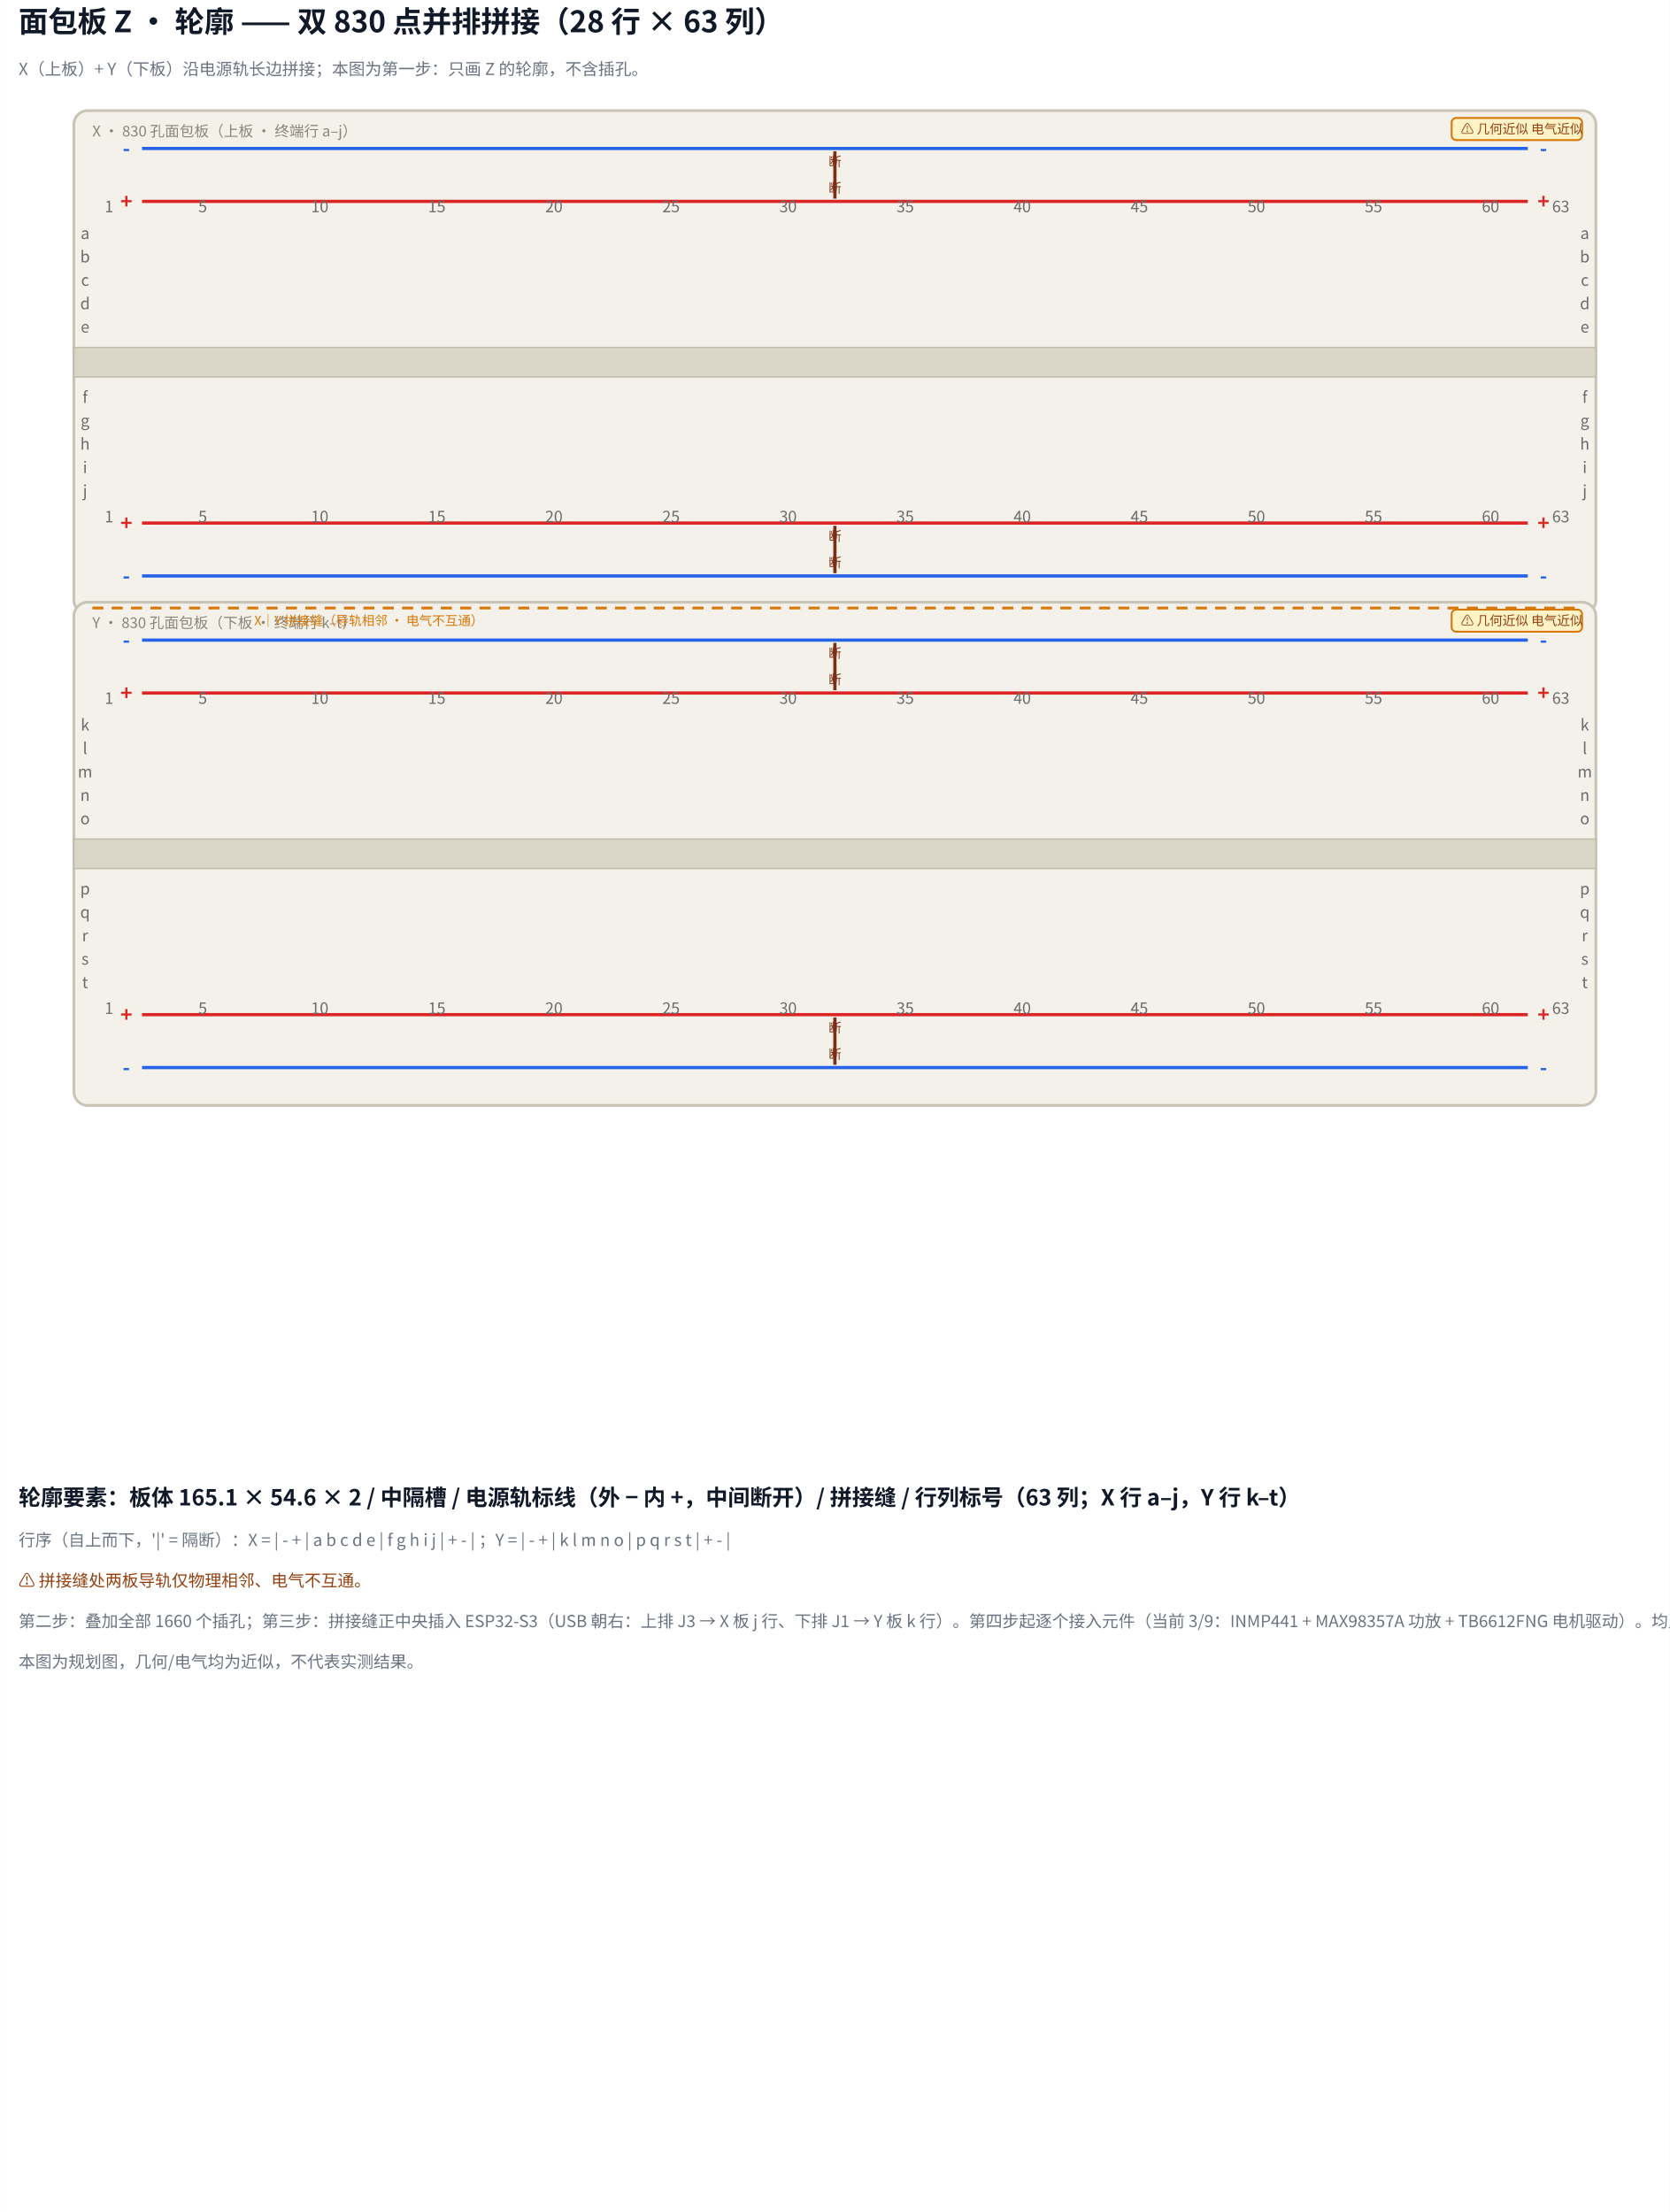
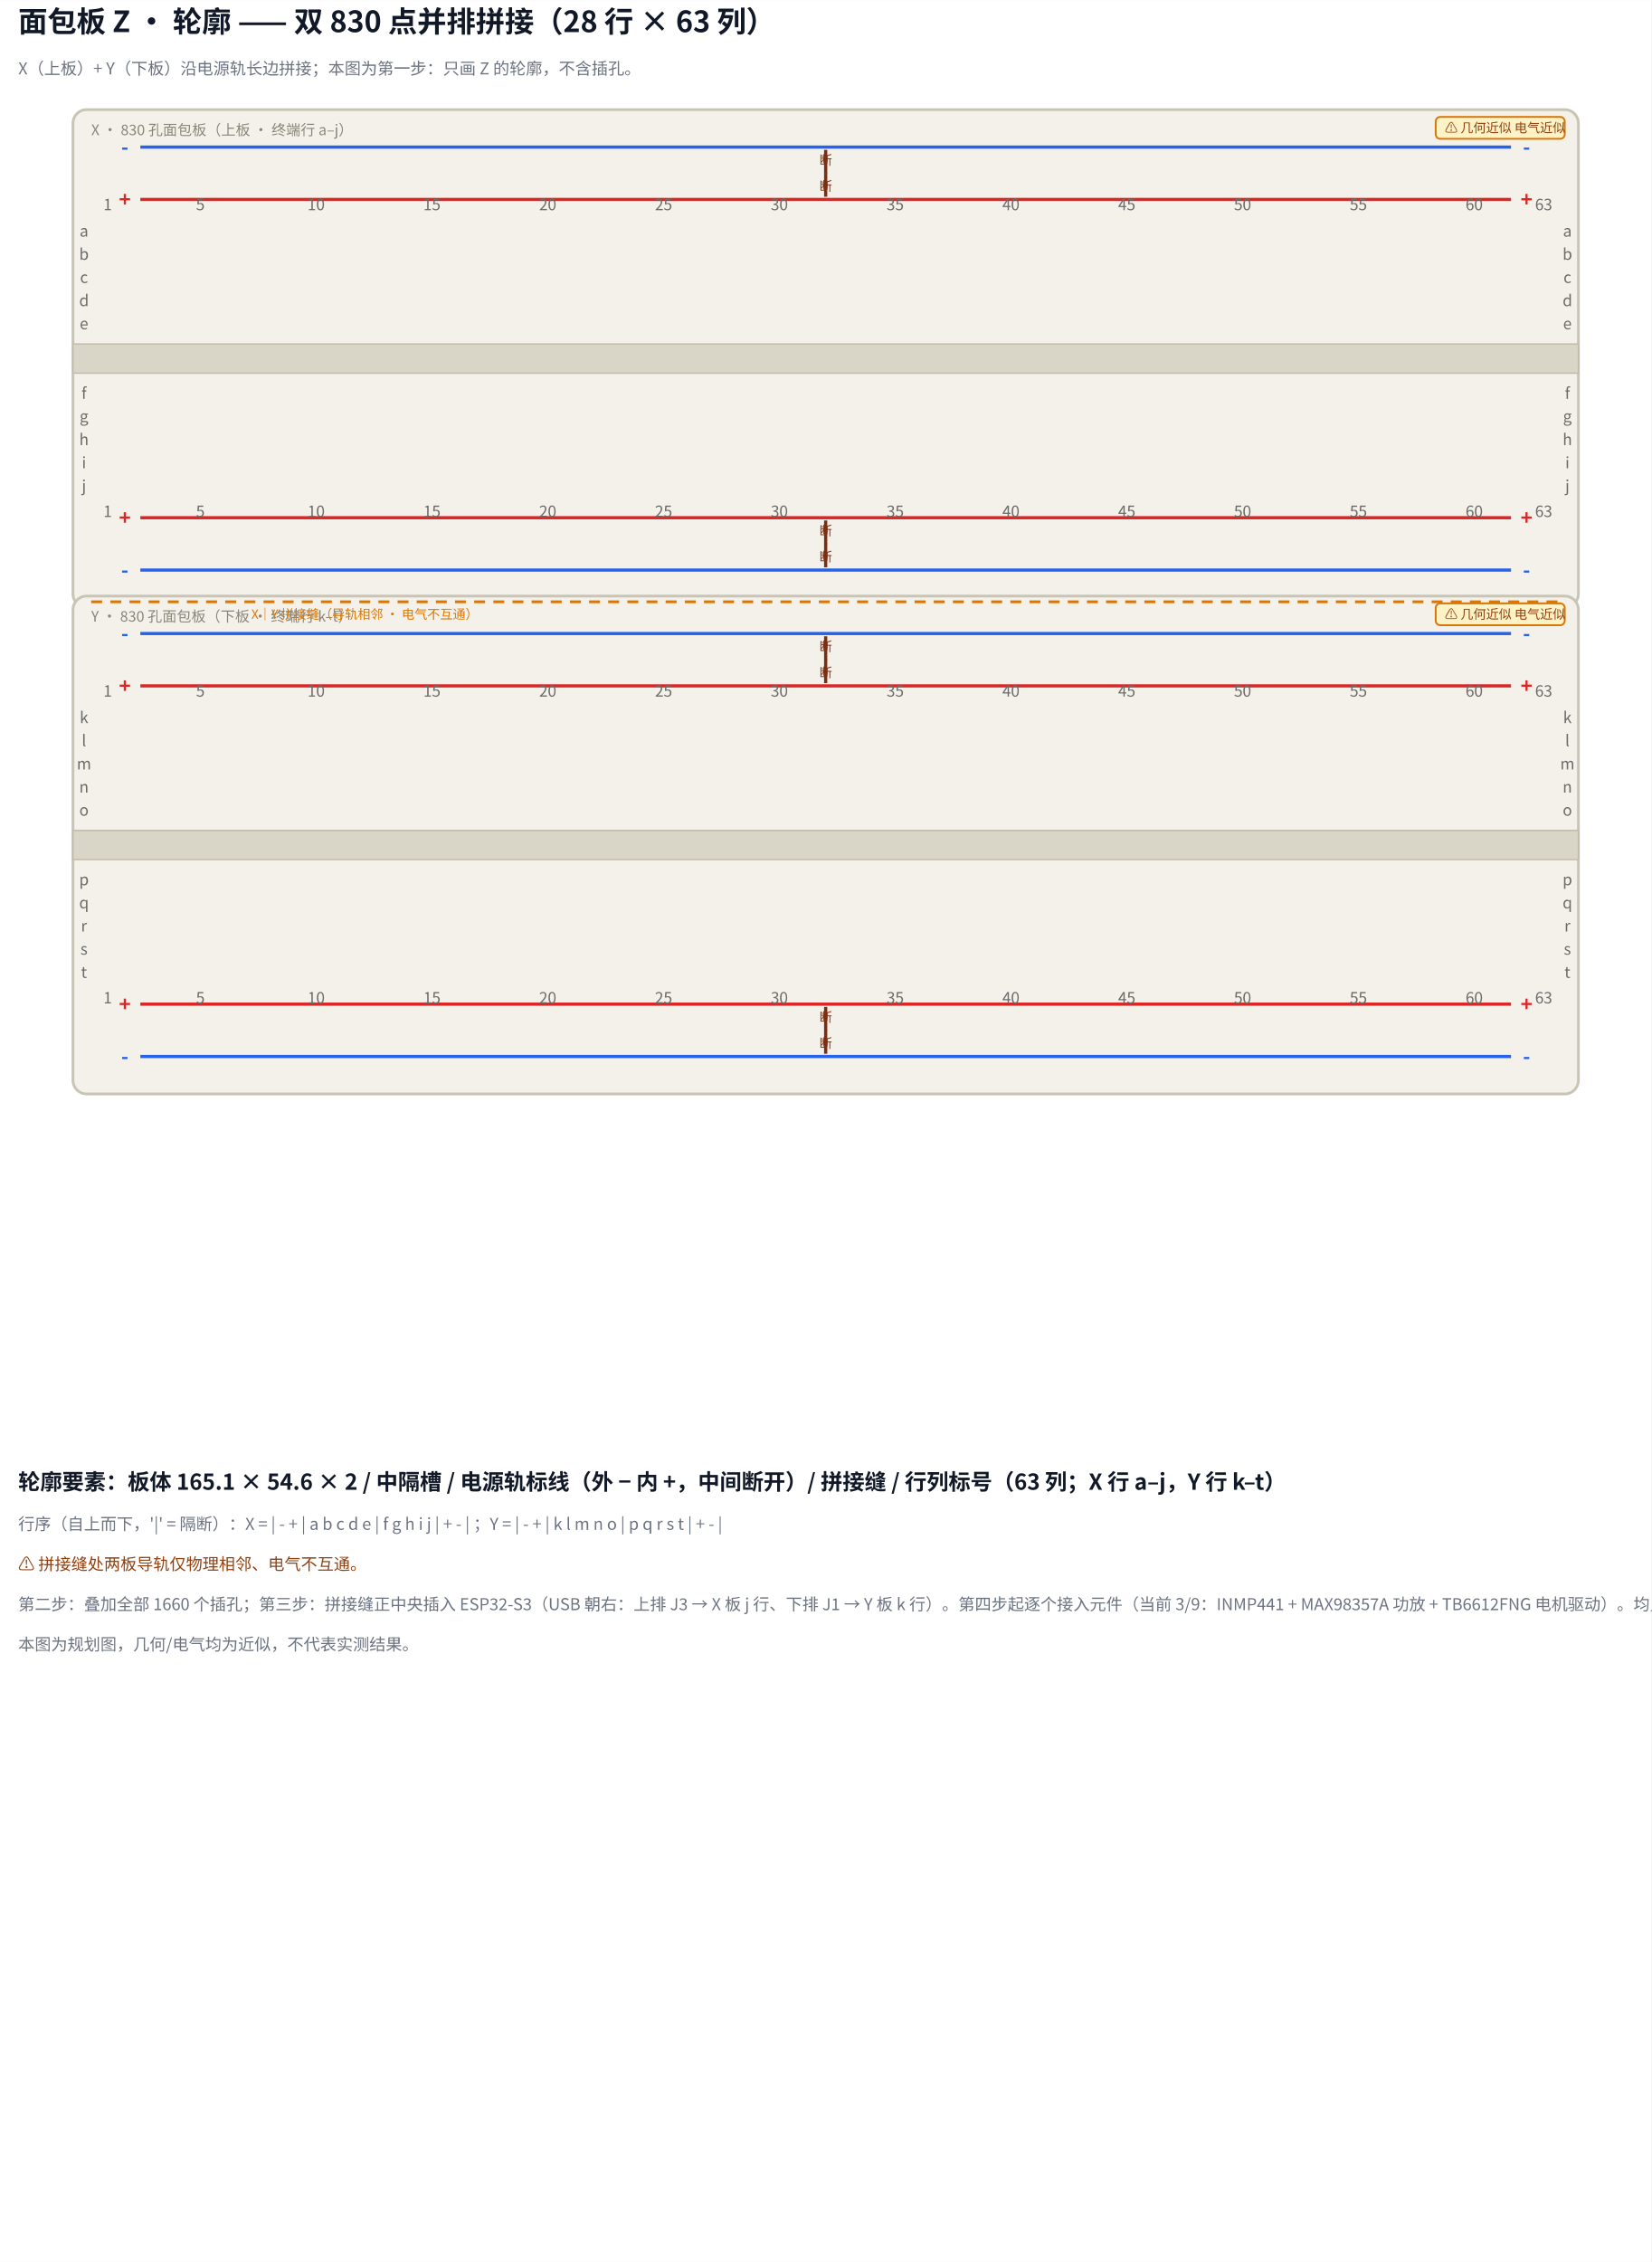
- <svg xmlns="http://www.w3.org/2000/svg" viewBox="-8 -65.34 181.1 240" width="1120" height="1484" font-family="system-ui, -apple-system, 'PingFang SC', 'Noto Sans CJK SC', sans-serif">
-   <rect x="-8" y="-65.34" width="181.1" height="240" fill="#ffffff" />
+ <svg xmlns="http://www.w3.org/2000/svg" viewBox="-8 -65.34 181.1 248" width="1120" height="1534" font-family="system-ui, -apple-system, 'PingFang SC', 'Noto Sans CJK SC', sans-serif">
+   <rect x="-8" y="-65.34" width="181.1" height="248" fill="#ffffff" />
  <g id="z-outline">
    <g id="board:zx" transform="translate(0 -53.34)" class="board" data-board="zx">
      <rect x="0" y="0" width="165.1" height="54.6" rx="1.5" fill="#f3f1e9" stroke="#c9c5b6" stroke-width="0.3" class="board-body" />
      <rect x="0" y="25.7" width="165.1" height="3.2" rx="0" fill="#d9d5c7" stroke="#c1bcab" stroke-width="0.15" class="board-ravine" />
      <line x1="7.39" y1="4.11" x2="157.71" y2="4.11" stroke="#2563eb" stroke-width="0.35" class="rail-mark" />
      <text x="5.69" y="4.91" font-size="2.2" fill="#2563eb" text-anchor="middle" font-weight="bold" font-family="system-ui, -apple-system, 'PingFang SC', 'Noto Sans CJK SC', sans-serif" class="rail-mark">-</text>
      <text x="159.41" y="4.91" font-size="2.2" fill="#2563eb" text-anchor="middle" font-weight="bold" font-family="system-ui, -apple-system, 'PingFang SC', 'Noto Sans CJK SC', sans-serif" class="rail-mark">-</text>
      <line x1="7.39" y1="9.85" x2="157.71" y2="9.85" stroke="#dc2626" stroke-width="0.35" class="rail-mark" />
      <text x="5.69" y="10.65" font-size="2.2" fill="#dc2626" text-anchor="middle" font-weight="bold" font-family="system-ui, -apple-system, 'PingFang SC', 'Noto Sans CJK SC', sans-serif" class="rail-mark">+</text>
      <text x="159.41" y="10.65" font-size="2.2" fill="#dc2626" text-anchor="middle" font-weight="bold" font-family="system-ui, -apple-system, 'PingFang SC', 'Noto Sans CJK SC', sans-serif" class="rail-mark">+</text>
      <line x1="7.39" y1="44.75" x2="157.71" y2="44.75" stroke="#dc2626" stroke-width="0.35" class="rail-mark" />
      <text x="5.69" y="45.55" font-size="2.2" fill="#dc2626" text-anchor="middle" font-weight="bold" font-family="system-ui, -apple-system, 'PingFang SC', 'Noto Sans CJK SC', sans-serif" class="rail-mark">+</text>
      <text x="159.41" y="45.55" font-size="2.2" fill="#dc2626" text-anchor="middle" font-weight="bold" font-family="system-ui, -apple-system, 'PingFang SC', 'Noto Sans CJK SC', sans-serif" class="rail-mark">+</text>
      <line x1="7.39" y1="50.49" x2="157.71" y2="50.49" stroke="#2563eb" stroke-width="0.35" class="rail-mark" />
      <text x="5.69" y="51.29" font-size="2.2" fill="#2563eb" text-anchor="middle" font-weight="bold" font-family="system-ui, -apple-system, 'PingFang SC', 'Noto Sans CJK SC', sans-serif" class="rail-mark">-</text>
      <text x="159.41" y="51.29" font-size="2.2" fill="#2563eb" text-anchor="middle" font-weight="bold" font-family="system-ui, -apple-system, 'PingFang SC', 'Noto Sans CJK SC', sans-serif" class="rail-mark">-</text>
      <line x1="82.55" y1="4.41" x2="82.55" y2="7.01" stroke="#7c2d12" stroke-width="0.35" class="rail-break" />
      <text x="82.55" y="8.91" font-size="1.4" fill="#7c2d12" text-anchor="middle" font-family="system-ui, -apple-system, 'PingFang SC', 'Noto Sans CJK SC', sans-serif" class="rail-break">断</text>
      <line x1="82.55" y1="6.95" x2="82.55" y2="9.55" stroke="#7c2d12" stroke-width="0.35" class="rail-break" />
      <text x="82.55" y="6.05" font-size="1.4" fill="#7c2d12" text-anchor="middle" font-family="system-ui, -apple-system, 'PingFang SC', 'Noto Sans CJK SC', sans-serif" class="rail-break">断</text>
      <line x1="82.55" y1="45.05" x2="82.55" y2="47.65" stroke="#7c2d12" stroke-width="0.35" class="rail-break" />
      <text x="82.55" y="49.55" font-size="1.4" fill="#7c2d12" text-anchor="middle" font-family="system-ui, -apple-system, 'PingFang SC', 'Noto Sans CJK SC', sans-serif" class="rail-break">断</text>
      <line x1="82.55" y1="47.59" x2="82.55" y2="50.19" stroke="#7c2d12" stroke-width="0.35" class="rail-break" />
      <text x="82.55" y="46.69" font-size="1.4" fill="#7c2d12" text-anchor="middle" font-family="system-ui, -apple-system, 'PingFang SC', 'Noto Sans CJK SC', sans-serif" class="rail-break">断</text>
      <text x="3.81" y="11.03" font-size="1.7" fill="#6b6b6b" text-anchor="middle" font-family="system-ui, -apple-system, 'PingFang SC', 'Noto Sans CJK SC', sans-serif" class="board-label">1</text>
      <text x="3.81" y="44.67" font-size="1.7" fill="#6b6b6b" text-anchor="middle" font-family="system-ui, -apple-system, 'PingFang SC', 'Noto Sans CJK SC', sans-serif" class="board-label">1</text>
      <text x="13.97" y="11.03" font-size="1.7" fill="#6b6b6b" text-anchor="middle" font-family="system-ui, -apple-system, 'PingFang SC', 'Noto Sans CJK SC', sans-serif" class="board-label">5</text>
      <text x="13.97" y="44.67" font-size="1.7" fill="#6b6b6b" text-anchor="middle" font-family="system-ui, -apple-system, 'PingFang SC', 'Noto Sans CJK SC', sans-serif" class="board-label">5</text>
      <text x="26.67" y="11.03" font-size="1.7" fill="#6b6b6b" text-anchor="middle" font-family="system-ui, -apple-system, 'PingFang SC', 'Noto Sans CJK SC', sans-serif" class="board-label">10</text>
      <text x="26.67" y="44.67" font-size="1.7" fill="#6b6b6b" text-anchor="middle" font-family="system-ui, -apple-system, 'PingFang SC', 'Noto Sans CJK SC', sans-serif" class="board-label">10</text>
      <text x="39.37" y="11.03" font-size="1.7" fill="#6b6b6b" text-anchor="middle" font-family="system-ui, -apple-system, 'PingFang SC', 'Noto Sans CJK SC', sans-serif" class="board-label">15</text>
      <text x="39.37" y="44.67" font-size="1.7" fill="#6b6b6b" text-anchor="middle" font-family="system-ui, -apple-system, 'PingFang SC', 'Noto Sans CJK SC', sans-serif" class="board-label">15</text>
      <text x="52.07" y="11.03" font-size="1.7" fill="#6b6b6b" text-anchor="middle" font-family="system-ui, -apple-system, 'PingFang SC', 'Noto Sans CJK SC', sans-serif" class="board-label">20</text>
      <text x="52.07" y="44.67" font-size="1.7" fill="#6b6b6b" text-anchor="middle" font-family="system-ui, -apple-system, 'PingFang SC', 'Noto Sans CJK SC', sans-serif" class="board-label">20</text>
      <text x="64.77" y="11.03" font-size="1.7" fill="#6b6b6b" text-anchor="middle" font-family="system-ui, -apple-system, 'PingFang SC', 'Noto Sans CJK SC', sans-serif" class="board-label">25</text>
      <text x="64.77" y="44.67" font-size="1.7" fill="#6b6b6b" text-anchor="middle" font-family="system-ui, -apple-system, 'PingFang SC', 'Noto Sans CJK SC', sans-serif" class="board-label">25</text>
      <text x="77.47" y="11.03" font-size="1.7" fill="#6b6b6b" text-anchor="middle" font-family="system-ui, -apple-system, 'PingFang SC', 'Noto Sans CJK SC', sans-serif" class="board-label">30</text>
      <text x="77.47" y="44.67" font-size="1.7" fill="#6b6b6b" text-anchor="middle" font-family="system-ui, -apple-system, 'PingFang SC', 'Noto Sans CJK SC', sans-serif" class="board-label">30</text>
      <text x="90.17" y="11.03" font-size="1.7" fill="#6b6b6b" text-anchor="middle" font-family="system-ui, -apple-system, 'PingFang SC', 'Noto Sans CJK SC', sans-serif" class="board-label">35</text>
      <text x="90.17" y="44.67" font-size="1.7" fill="#6b6b6b" text-anchor="middle" font-family="system-ui, -apple-system, 'PingFang SC', 'Noto Sans CJK SC', sans-serif" class="board-label">35</text>
      <text x="102.87" y="11.03" font-size="1.7" fill="#6b6b6b" text-anchor="middle" font-family="system-ui, -apple-system, 'PingFang SC', 'Noto Sans CJK SC', sans-serif" class="board-label">40</text>
      <text x="102.87" y="44.67" font-size="1.7" fill="#6b6b6b" text-anchor="middle" font-family="system-ui, -apple-system, 'PingFang SC', 'Noto Sans CJK SC', sans-serif" class="board-label">40</text>
      <text x="115.57" y="11.03" font-size="1.7" fill="#6b6b6b" text-anchor="middle" font-family="system-ui, -apple-system, 'PingFang SC', 'Noto Sans CJK SC', sans-serif" class="board-label">45</text>
      <text x="115.57" y="44.67" font-size="1.7" fill="#6b6b6b" text-anchor="middle" font-family="system-ui, -apple-system, 'PingFang SC', 'Noto Sans CJK SC', sans-serif" class="board-label">45</text>
      <text x="128.27" y="11.03" font-size="1.7" fill="#6b6b6b" text-anchor="middle" font-family="system-ui, -apple-system, 'PingFang SC', 'Noto Sans CJK SC', sans-serif" class="board-label">50</text>
      <text x="128.27" y="44.67" font-size="1.7" fill="#6b6b6b" text-anchor="middle" font-family="system-ui, -apple-system, 'PingFang SC', 'Noto Sans CJK SC', sans-serif" class="board-label">50</text>
      <text x="140.97" y="11.03" font-size="1.7" fill="#6b6b6b" text-anchor="middle" font-family="system-ui, -apple-system, 'PingFang SC', 'Noto Sans CJK SC', sans-serif" class="board-label">55</text>
      <text x="140.97" y="44.67" font-size="1.7" fill="#6b6b6b" text-anchor="middle" font-family="system-ui, -apple-system, 'PingFang SC', 'Noto Sans CJK SC', sans-serif" class="board-label">55</text>
      <text x="153.67" y="11.03" font-size="1.7" fill="#6b6b6b" text-anchor="middle" font-family="system-ui, -apple-system, 'PingFang SC', 'Noto Sans CJK SC', sans-serif" class="board-label">60</text>
      <text x="153.67" y="44.67" font-size="1.7" fill="#6b6b6b" text-anchor="middle" font-family="system-ui, -apple-system, 'PingFang SC', 'Noto Sans CJK SC', sans-serif" class="board-label">60</text>
      <text x="161.29" y="11.03" font-size="1.7" fill="#6b6b6b" text-anchor="middle" font-family="system-ui, -apple-system, 'PingFang SC', 'Noto Sans CJK SC', sans-serif" class="board-label">63</text>
      <text x="161.29" y="44.67" font-size="1.7" fill="#6b6b6b" text-anchor="middle" font-family="system-ui, -apple-system, 'PingFang SC', 'Noto Sans CJK SC', sans-serif" class="board-label">63</text>
      <text x="1.21" y="13.93" font-size="1.7" fill="#6b6b6b" text-anchor="middle" font-family="system-ui, -apple-system, 'PingFang SC', 'Noto Sans CJK SC', sans-serif" class="board-label">a</text>
      <text x="163.89" y="13.93" font-size="1.7" fill="#6b6b6b" text-anchor="middle" font-family="system-ui, -apple-system, 'PingFang SC', 'Noto Sans CJK SC', sans-serif" class="board-label">a</text>
      <text x="1.21" y="16.47" font-size="1.7" fill="#6b6b6b" text-anchor="middle" font-family="system-ui, -apple-system, 'PingFang SC', 'Noto Sans CJK SC', sans-serif" class="board-label">b</text>
      <text x="163.89" y="16.47" font-size="1.7" fill="#6b6b6b" text-anchor="middle" font-family="system-ui, -apple-system, 'PingFang SC', 'Noto Sans CJK SC', sans-serif" class="board-label">b</text>
      <text x="1.21" y="19.01" font-size="1.7" fill="#6b6b6b" text-anchor="middle" font-family="system-ui, -apple-system, 'PingFang SC', 'Noto Sans CJK SC', sans-serif" class="board-label">c</text>
      <text x="163.89" y="19.01" font-size="1.7" fill="#6b6b6b" text-anchor="middle" font-family="system-ui, -apple-system, 'PingFang SC', 'Noto Sans CJK SC', sans-serif" class="board-label">c</text>
      <text x="1.21" y="21.55" font-size="1.7" fill="#6b6b6b" text-anchor="middle" font-family="system-ui, -apple-system, 'PingFang SC', 'Noto Sans CJK SC', sans-serif" class="board-label">d</text>
      <text x="163.89" y="21.55" font-size="1.7" fill="#6b6b6b" text-anchor="middle" font-family="system-ui, -apple-system, 'PingFang SC', 'Noto Sans CJK SC', sans-serif" class="board-label">d</text>
      <text x="1.21" y="24.09" font-size="1.7" fill="#6b6b6b" text-anchor="middle" font-family="system-ui, -apple-system, 'PingFang SC', 'Noto Sans CJK SC', sans-serif" class="board-label">e</text>
      <text x="163.89" y="24.09" font-size="1.7" fill="#6b6b6b" text-anchor="middle" font-family="system-ui, -apple-system, 'PingFang SC', 'Noto Sans CJK SC', sans-serif" class="board-label">e</text>
      <text x="1.21" y="31.71" font-size="1.7" fill="#6b6b6b" text-anchor="middle" font-family="system-ui, -apple-system, 'PingFang SC', 'Noto Sans CJK SC', sans-serif" class="board-label">f</text>
      <text x="163.89" y="31.71" font-size="1.7" fill="#6b6b6b" text-anchor="middle" font-family="system-ui, -apple-system, 'PingFang SC', 'Noto Sans CJK SC', sans-serif" class="board-label">f</text>
      <text x="1.21" y="34.25" font-size="1.7" fill="#6b6b6b" text-anchor="middle" font-family="system-ui, -apple-system, 'PingFang SC', 'Noto Sans CJK SC', sans-serif" class="board-label">g</text>
      <text x="163.89" y="34.25" font-size="1.7" fill="#6b6b6b" text-anchor="middle" font-family="system-ui, -apple-system, 'PingFang SC', 'Noto Sans CJK SC', sans-serif" class="board-label">g</text>
      <text x="1.21" y="36.79" font-size="1.7" fill="#6b6b6b" text-anchor="middle" font-family="system-ui, -apple-system, 'PingFang SC', 'Noto Sans CJK SC', sans-serif" class="board-label">h</text>
      <text x="163.89" y="36.79" font-size="1.7" fill="#6b6b6b" text-anchor="middle" font-family="system-ui, -apple-system, 'PingFang SC', 'Noto Sans CJK SC', sans-serif" class="board-label">h</text>
      <text x="1.21" y="39.33" font-size="1.7" fill="#6b6b6b" text-anchor="middle" font-family="system-ui, -apple-system, 'PingFang SC', 'Noto Sans CJK SC', sans-serif" class="board-label">i</text>
      <text x="163.89" y="39.33" font-size="1.7" fill="#6b6b6b" text-anchor="middle" font-family="system-ui, -apple-system, 'PingFang SC', 'Noto Sans CJK SC', sans-serif" class="board-label">i</text>
      <text x="1.21" y="41.87" font-size="1.7" fill="#6b6b6b" text-anchor="middle" font-family="system-ui, -apple-system, 'PingFang SC', 'Noto Sans CJK SC', sans-serif" class="board-label">j</text>
      <text x="163.89" y="41.87" font-size="1.7" fill="#6b6b6b" text-anchor="middle" font-family="system-ui, -apple-system, 'PingFang SC', 'Noto Sans CJK SC', sans-serif" class="board-label">j</text>
      <text x="2" y="2.8" font-size="1.6" fill="#8a8577" text-anchor="start" font-family="system-ui, -apple-system, 'PingFang SC', 'Noto Sans CJK SC', sans-serif" class="board-name">X · 830 孔面包板（上板 · 终端行 a–j）</text>
      <g class="badge" data-badge="zx">
        <rect x="149.45" y="0.8" width="14.15" height="2.4" rx="0.5" fill="#fef3c7" stroke="#d97706" stroke-width="0.2" class="badge" />
        <text x="150.45" y="2.5" font-size="1.4" fill="#92400e" text-anchor="start" font-family="system-ui, -apple-system, 'PingFang SC', 'Noto Sans CJK SC', sans-serif" class="badge">⚠ 几何近似 电气近似</text>
      </g>
    </g>
    <g id="board:zy" transform="translate(0 0)" class="board" data-board="zy">
      <rect x="0" y="0" width="165.1" height="54.6" rx="1.5" fill="#f3f1e9" stroke="#c9c5b6" stroke-width="0.3" class="board-body" />
      <rect x="0" y="25.7" width="165.1" height="3.2" rx="0" fill="#d9d5c7" stroke="#c1bcab" stroke-width="0.15" class="board-ravine" />
      <line x1="7.39" y1="4.11" x2="157.71" y2="4.11" stroke="#2563eb" stroke-width="0.35" class="rail-mark" />
      <text x="5.69" y="4.91" font-size="2.2" fill="#2563eb" text-anchor="middle" font-weight="bold" font-family="system-ui, -apple-system, 'PingFang SC', 'Noto Sans CJK SC', sans-serif" class="rail-mark">-</text>
      <text x="159.41" y="4.91" font-size="2.2" fill="#2563eb" text-anchor="middle" font-weight="bold" font-family="system-ui, -apple-system, 'PingFang SC', 'Noto Sans CJK SC', sans-serif" class="rail-mark">-</text>
      <line x1="7.39" y1="9.85" x2="157.71" y2="9.85" stroke="#dc2626" stroke-width="0.35" class="rail-mark" />
      <text x="5.69" y="10.65" font-size="2.2" fill="#dc2626" text-anchor="middle" font-weight="bold" font-family="system-ui, -apple-system, 'PingFang SC', 'Noto Sans CJK SC', sans-serif" class="rail-mark">+</text>
      <text x="159.41" y="10.65" font-size="2.2" fill="#dc2626" text-anchor="middle" font-weight="bold" font-family="system-ui, -apple-system, 'PingFang SC', 'Noto Sans CJK SC', sans-serif" class="rail-mark">+</text>
      <line x1="7.39" y1="44.75" x2="157.71" y2="44.75" stroke="#dc2626" stroke-width="0.35" class="rail-mark" />
      <text x="5.69" y="45.55" font-size="2.2" fill="#dc2626" text-anchor="middle" font-weight="bold" font-family="system-ui, -apple-system, 'PingFang SC', 'Noto Sans CJK SC', sans-serif" class="rail-mark">+</text>
      <text x="159.41" y="45.55" font-size="2.2" fill="#dc2626" text-anchor="middle" font-weight="bold" font-family="system-ui, -apple-system, 'PingFang SC', 'Noto Sans CJK SC', sans-serif" class="rail-mark">+</text>
      <line x1="7.39" y1="50.49" x2="157.71" y2="50.49" stroke="#2563eb" stroke-width="0.35" class="rail-mark" />
      <text x="5.69" y="51.29" font-size="2.2" fill="#2563eb" text-anchor="middle" font-weight="bold" font-family="system-ui, -apple-system, 'PingFang SC', 'Noto Sans CJK SC', sans-serif" class="rail-mark">-</text>
      <text x="159.41" y="51.29" font-size="2.2" fill="#2563eb" text-anchor="middle" font-weight="bold" font-family="system-ui, -apple-system, 'PingFang SC', 'Noto Sans CJK SC', sans-serif" class="rail-mark">-</text>
      <line x1="82.55" y1="4.41" x2="82.55" y2="7.01" stroke="#7c2d12" stroke-width="0.35" class="rail-break" />
      <text x="82.55" y="8.91" font-size="1.4" fill="#7c2d12" text-anchor="middle" font-family="system-ui, -apple-system, 'PingFang SC', 'Noto Sans CJK SC', sans-serif" class="rail-break">断</text>
      <line x1="82.55" y1="6.95" x2="82.55" y2="9.55" stroke="#7c2d12" stroke-width="0.35" class="rail-break" />
      <text x="82.55" y="6.05" font-size="1.4" fill="#7c2d12" text-anchor="middle" font-family="system-ui, -apple-system, 'PingFang SC', 'Noto Sans CJK SC', sans-serif" class="rail-break">断</text>
      <line x1="82.55" y1="45.05" x2="82.55" y2="47.65" stroke="#7c2d12" stroke-width="0.35" class="rail-break" />
      <text x="82.55" y="49.55" font-size="1.4" fill="#7c2d12" text-anchor="middle" font-family="system-ui, -apple-system, 'PingFang SC', 'Noto Sans CJK SC', sans-serif" class="rail-break">断</text>
      <line x1="82.55" y1="47.59" x2="82.55" y2="50.19" stroke="#7c2d12" stroke-width="0.35" class="rail-break" />
      <text x="82.55" y="46.69" font-size="1.4" fill="#7c2d12" text-anchor="middle" font-family="system-ui, -apple-system, 'PingFang SC', 'Noto Sans CJK SC', sans-serif" class="rail-break">断</text>
      <text x="3.81" y="11.03" font-size="1.7" fill="#6b6b6b" text-anchor="middle" font-family="system-ui, -apple-system, 'PingFang SC', 'Noto Sans CJK SC', sans-serif" class="board-label">1</text>
      <text x="3.81" y="44.67" font-size="1.7" fill="#6b6b6b" text-anchor="middle" font-family="system-ui, -apple-system, 'PingFang SC', 'Noto Sans CJK SC', sans-serif" class="board-label">1</text>
      <text x="13.97" y="11.03" font-size="1.7" fill="#6b6b6b" text-anchor="middle" font-family="system-ui, -apple-system, 'PingFang SC', 'Noto Sans CJK SC', sans-serif" class="board-label">5</text>
      <text x="13.97" y="44.67" font-size="1.7" fill="#6b6b6b" text-anchor="middle" font-family="system-ui, -apple-system, 'PingFang SC', 'Noto Sans CJK SC', sans-serif" class="board-label">5</text>
      <text x="26.67" y="11.03" font-size="1.7" fill="#6b6b6b" text-anchor="middle" font-family="system-ui, -apple-system, 'PingFang SC', 'Noto Sans CJK SC', sans-serif" class="board-label">10</text>
      <text x="26.67" y="44.67" font-size="1.7" fill="#6b6b6b" text-anchor="middle" font-family="system-ui, -apple-system, 'PingFang SC', 'Noto Sans CJK SC', sans-serif" class="board-label">10</text>
      <text x="39.37" y="11.03" font-size="1.7" fill="#6b6b6b" text-anchor="middle" font-family="system-ui, -apple-system, 'PingFang SC', 'Noto Sans CJK SC', sans-serif" class="board-label">15</text>
      <text x="39.37" y="44.67" font-size="1.7" fill="#6b6b6b" text-anchor="middle" font-family="system-ui, -apple-system, 'PingFang SC', 'Noto Sans CJK SC', sans-serif" class="board-label">15</text>
      <text x="52.07" y="11.03" font-size="1.7" fill="#6b6b6b" text-anchor="middle" font-family="system-ui, -apple-system, 'PingFang SC', 'Noto Sans CJK SC', sans-serif" class="board-label">20</text>
      <text x="52.07" y="44.67" font-size="1.7" fill="#6b6b6b" text-anchor="middle" font-family="system-ui, -apple-system, 'PingFang SC', 'Noto Sans CJK SC', sans-serif" class="board-label">20</text>
      <text x="64.77" y="11.03" font-size="1.7" fill="#6b6b6b" text-anchor="middle" font-family="system-ui, -apple-system, 'PingFang SC', 'Noto Sans CJK SC', sans-serif" class="board-label">25</text>
      <text x="64.77" y="44.67" font-size="1.7" fill="#6b6b6b" text-anchor="middle" font-family="system-ui, -apple-system, 'PingFang SC', 'Noto Sans CJK SC', sans-serif" class="board-label">25</text>
      <text x="77.47" y="11.03" font-size="1.7" fill="#6b6b6b" text-anchor="middle" font-family="system-ui, -apple-system, 'PingFang SC', 'Noto Sans CJK SC', sans-serif" class="board-label">30</text>
      <text x="77.47" y="44.67" font-size="1.7" fill="#6b6b6b" text-anchor="middle" font-family="system-ui, -apple-system, 'PingFang SC', 'Noto Sans CJK SC', sans-serif" class="board-label">30</text>
      <text x="90.17" y="11.03" font-size="1.7" fill="#6b6b6b" text-anchor="middle" font-family="system-ui, -apple-system, 'PingFang SC', 'Noto Sans CJK SC', sans-serif" class="board-label">35</text>
      <text x="90.17" y="44.67" font-size="1.7" fill="#6b6b6b" text-anchor="middle" font-family="system-ui, -apple-system, 'PingFang SC', 'Noto Sans CJK SC', sans-serif" class="board-label">35</text>
      <text x="102.87" y="11.03" font-size="1.7" fill="#6b6b6b" text-anchor="middle" font-family="system-ui, -apple-system, 'PingFang SC', 'Noto Sans CJK SC', sans-serif" class="board-label">40</text>
      <text x="102.87" y="44.67" font-size="1.7" fill="#6b6b6b" text-anchor="middle" font-family="system-ui, -apple-system, 'PingFang SC', 'Noto Sans CJK SC', sans-serif" class="board-label">40</text>
      <text x="115.57" y="11.03" font-size="1.7" fill="#6b6b6b" text-anchor="middle" font-family="system-ui, -apple-system, 'PingFang SC', 'Noto Sans CJK SC', sans-serif" class="board-label">45</text>
      <text x="115.57" y="44.67" font-size="1.7" fill="#6b6b6b" text-anchor="middle" font-family="system-ui, -apple-system, 'PingFang SC', 'Noto Sans CJK SC', sans-serif" class="board-label">45</text>
      <text x="128.27" y="11.03" font-size="1.7" fill="#6b6b6b" text-anchor="middle" font-family="system-ui, -apple-system, 'PingFang SC', 'Noto Sans CJK SC', sans-serif" class="board-label">50</text>
      <text x="128.27" y="44.67" font-size="1.7" fill="#6b6b6b" text-anchor="middle" font-family="system-ui, -apple-system, 'PingFang SC', 'Noto Sans CJK SC', sans-serif" class="board-label">50</text>
      <text x="140.97" y="11.03" font-size="1.7" fill="#6b6b6b" text-anchor="middle" font-family="system-ui, -apple-system, 'PingFang SC', 'Noto Sans CJK SC', sans-serif" class="board-label">55</text>
      <text x="140.97" y="44.67" font-size="1.7" fill="#6b6b6b" text-anchor="middle" font-family="system-ui, -apple-system, 'PingFang SC', 'Noto Sans CJK SC', sans-serif" class="board-label">55</text>
      <text x="153.67" y="11.03" font-size="1.7" fill="#6b6b6b" text-anchor="middle" font-family="system-ui, -apple-system, 'PingFang SC', 'Noto Sans CJK SC', sans-serif" class="board-label">60</text>
      <text x="153.67" y="44.67" font-size="1.7" fill="#6b6b6b" text-anchor="middle" font-family="system-ui, -apple-system, 'PingFang SC', 'Noto Sans CJK SC', sans-serif" class="board-label">60</text>
      <text x="161.29" y="11.03" font-size="1.7" fill="#6b6b6b" text-anchor="middle" font-family="system-ui, -apple-system, 'PingFang SC', 'Noto Sans CJK SC', sans-serif" class="board-label">63</text>
      <text x="161.29" y="44.67" font-size="1.7" fill="#6b6b6b" text-anchor="middle" font-family="system-ui, -apple-system, 'PingFang SC', 'Noto Sans CJK SC', sans-serif" class="board-label">63</text>
      <text x="1.21" y="13.93" font-size="1.7" fill="#6b6b6b" text-anchor="middle" font-family="system-ui, -apple-system, 'PingFang SC', 'Noto Sans CJK SC', sans-serif" class="board-label">k</text>
      <text x="163.89" y="13.93" font-size="1.7" fill="#6b6b6b" text-anchor="middle" font-family="system-ui, -apple-system, 'PingFang SC', 'Noto Sans CJK SC', sans-serif" class="board-label">k</text>
      <text x="1.21" y="16.47" font-size="1.7" fill="#6b6b6b" text-anchor="middle" font-family="system-ui, -apple-system, 'PingFang SC', 'Noto Sans CJK SC', sans-serif" class="board-label">l</text>
      <text x="163.89" y="16.47" font-size="1.7" fill="#6b6b6b" text-anchor="middle" font-family="system-ui, -apple-system, 'PingFang SC', 'Noto Sans CJK SC', sans-serif" class="board-label">l</text>
      <text x="1.21" y="19.01" font-size="1.7" fill="#6b6b6b" text-anchor="middle" font-family="system-ui, -apple-system, 'PingFang SC', 'Noto Sans CJK SC', sans-serif" class="board-label">m</text>
      <text x="163.89" y="19.01" font-size="1.7" fill="#6b6b6b" text-anchor="middle" font-family="system-ui, -apple-system, 'PingFang SC', 'Noto Sans CJK SC', sans-serif" class="board-label">m</text>
      <text x="1.21" y="21.55" font-size="1.7" fill="#6b6b6b" text-anchor="middle" font-family="system-ui, -apple-system, 'PingFang SC', 'Noto Sans CJK SC', sans-serif" class="board-label">n</text>
      <text x="163.89" y="21.55" font-size="1.7" fill="#6b6b6b" text-anchor="middle" font-family="system-ui, -apple-system, 'PingFang SC', 'Noto Sans CJK SC', sans-serif" class="board-label">n</text>
      <text x="1.21" y="24.09" font-size="1.7" fill="#6b6b6b" text-anchor="middle" font-family="system-ui, -apple-system, 'PingFang SC', 'Noto Sans CJK SC', sans-serif" class="board-label">o</text>
      <text x="163.89" y="24.09" font-size="1.7" fill="#6b6b6b" text-anchor="middle" font-family="system-ui, -apple-system, 'PingFang SC', 'Noto Sans CJK SC', sans-serif" class="board-label">o</text>
      <text x="1.21" y="31.71" font-size="1.7" fill="#6b6b6b" text-anchor="middle" font-family="system-ui, -apple-system, 'PingFang SC', 'Noto Sans CJK SC', sans-serif" class="board-label">p</text>
      <text x="163.89" y="31.71" font-size="1.7" fill="#6b6b6b" text-anchor="middle" font-family="system-ui, -apple-system, 'PingFang SC', 'Noto Sans CJK SC', sans-serif" class="board-label">p</text>
      <text x="1.21" y="34.25" font-size="1.7" fill="#6b6b6b" text-anchor="middle" font-family="system-ui, -apple-system, 'PingFang SC', 'Noto Sans CJK SC', sans-serif" class="board-label">q</text>
      <text x="163.89" y="34.25" font-size="1.7" fill="#6b6b6b" text-anchor="middle" font-family="system-ui, -apple-system, 'PingFang SC', 'Noto Sans CJK SC', sans-serif" class="board-label">q</text>
      <text x="1.21" y="36.79" font-size="1.7" fill="#6b6b6b" text-anchor="middle" font-family="system-ui, -apple-system, 'PingFang SC', 'Noto Sans CJK SC', sans-serif" class="board-label">r</text>
      <text x="163.89" y="36.79" font-size="1.7" fill="#6b6b6b" text-anchor="middle" font-family="system-ui, -apple-system, 'PingFang SC', 'Noto Sans CJK SC', sans-serif" class="board-label">r</text>
      <text x="1.21" y="39.33" font-size="1.7" fill="#6b6b6b" text-anchor="middle" font-family="system-ui, -apple-system, 'PingFang SC', 'Noto Sans CJK SC', sans-serif" class="board-label">s</text>
      <text x="163.89" y="39.33" font-size="1.7" fill="#6b6b6b" text-anchor="middle" font-family="system-ui, -apple-system, 'PingFang SC', 'Noto Sans CJK SC', sans-serif" class="board-label">s</text>
      <text x="1.21" y="41.87" font-size="1.7" fill="#6b6b6b" text-anchor="middle" font-family="system-ui, -apple-system, 'PingFang SC', 'Noto Sans CJK SC', sans-serif" class="board-label">t</text>
      <text x="163.89" y="41.87" font-size="1.7" fill="#6b6b6b" text-anchor="middle" font-family="system-ui, -apple-system, 'PingFang SC', 'Noto Sans CJK SC', sans-serif" class="board-label">t</text>
      <text x="2" y="2.8" font-size="1.6" fill="#8a8577" text-anchor="start" font-family="system-ui, -apple-system, 'PingFang SC', 'Noto Sans CJK SC', sans-serif" class="board-name">Y · 830 孔面包板（下板 · 终端行 k–t）</text>
      <g class="badge" data-badge="zy">
        <rect x="149.45" y="0.8" width="14.15" height="2.4" rx="0.5" fill="#fef3c7" stroke="#d97706" stroke-width="0.2" class="badge" />
        <text x="150.45" y="2.5" font-size="1.4" fill="#92400e" text-anchor="start" font-family="system-ui, -apple-system, 'PingFang SC', 'Noto Sans CJK SC', sans-serif" class="badge">⚠ 几何近似 电气近似</text>
      </g>
    </g>
    <g id="seam" class="seam">
      <line x1="2" y1="0.63" x2="163" y2="0.63" stroke="#d97706" stroke-width="0.3" class="seam-mark" stroke-dasharray="1.2 0.9" />
      <text x="32" y="2.5" font-size="1.4" fill="#d97706" text-anchor="middle" font-family="system-ui, -apple-system, 'PingFang SC', 'Noto Sans CJK SC', sans-serif" class="seam-label">X｜Y 拼接缝（导轨相邻 · 电气不互通）</text>
    </g>
  </g>
  <text x="-6" y="-61.84" font-size="3.2" fill="#111827" text-anchor="start" font-weight="bold" font-family="system-ui, -apple-system, 'PingFang SC', 'Noto Sans CJK SC', sans-serif" class="doc-title">面包板 Z · 轮廓 —— 双 830 点并排拼接（28 行 × 63 列）</text>
  <text x="-6" y="-57.2" font-size="1.8" fill="#6b7280" text-anchor="start" font-family="system-ui, -apple-system, 'PingFang SC', 'Noto Sans CJK SC', sans-serif" class="doc-subtitle">X（上板）+ Y（下板）沿电源轨长边拼接；本图为第一步：只画 Z 的轮廓，不含插孔。</text>
  <text x="-6" y="98" font-size="2.4" fill="#111827" text-anchor="start" font-weight="bold" font-family="system-ui, -apple-system, 'PingFang SC', 'Noto Sans CJK SC', sans-serif" class="doc-legend">轮廓要素：板体 165.1 × 54.6 × 2 / 中隔槽 / 电源轨标线（外 − 内 +，中间断开）/ 拼接缝 / 行列标号（63 列；X 行 a–j，Y 行 k–t）</text>
  <text x="-6" y="102.4" font-size="1.8" fill="#6b7280" text-anchor="start" font-family="system-ui, -apple-system, 'PingFang SC', 'Noto Sans CJK SC', sans-serif" class="doc-legend">行序（自上而下，'|' = 隔断）：X = | - + | a b c d e | f g h i j | + - | ；Y = | - + | k l m n o | p q r s t | + - |</text>
  <text x="-6" y="106.8" font-size="1.8" fill="#92400e" text-anchor="start" font-family="system-ui, -apple-system, 'PingFang SC', 'Noto Sans CJK SC', sans-serif" class="doc-legend">⚠ 拼接缝处两板导轨仅物理相邻、电气不互通。</text>
  <text x="-6" y="111.2" font-size="1.8" fill="#6b7280" text-anchor="start" font-family="system-ui, -apple-system, 'PingFang SC', 'Noto Sans CJK SC', sans-serif" class="doc-legend">第二步：叠加全部 1660 个插孔；第三步：拼接缝正中央插入 ESP32-S3（USB 朝右：上排 J3 → X 板 j 行、下排 J1 → Y 板 k 行）。第四步起逐个接入元件（当前 3/9：INMP441 + MAX98357A 功放 + TB6612FNG 电机驱动）。均见 breadboard-z.svg。</text>
  <text x="-6" y="115.6" font-size="1.8" fill="#6b7280" text-anchor="start" font-family="system-ui, -apple-system, 'PingFang SC', 'Noto Sans CJK SC', sans-serif" class="doc-legend">本图为规划图，几何/电气均为近似，不代表实测结果。</text>
</svg>
